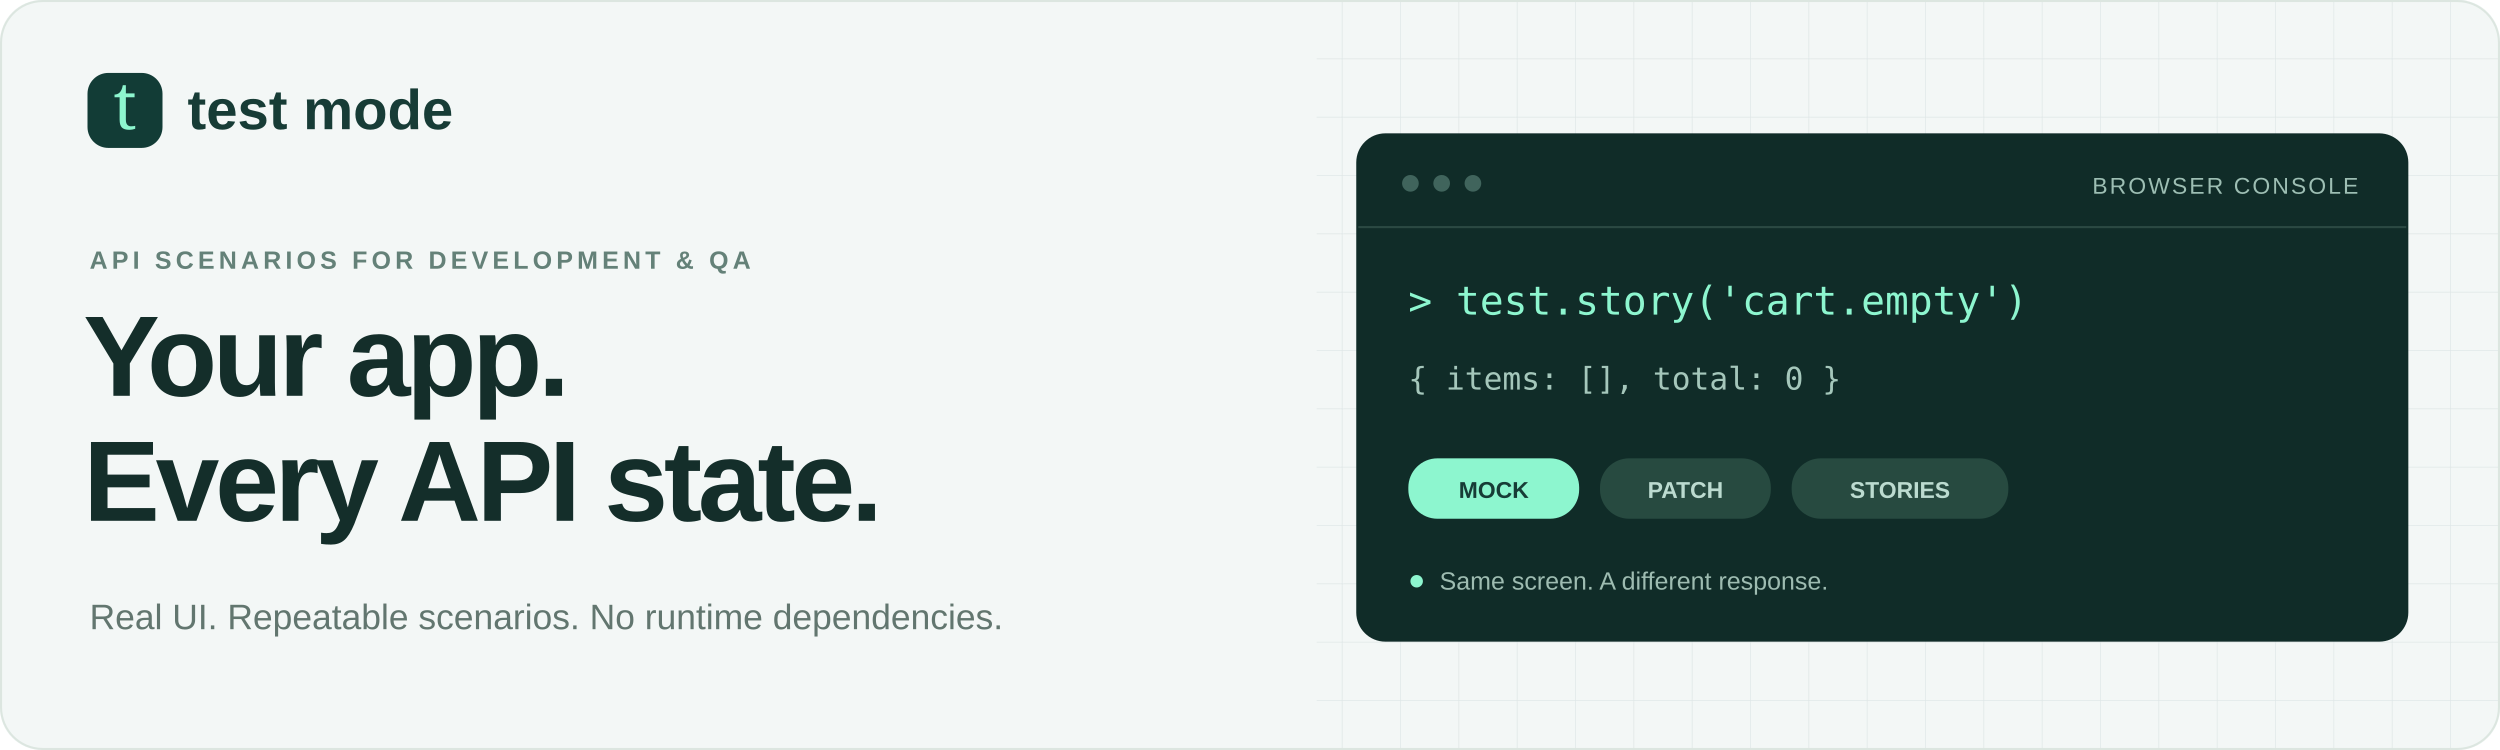
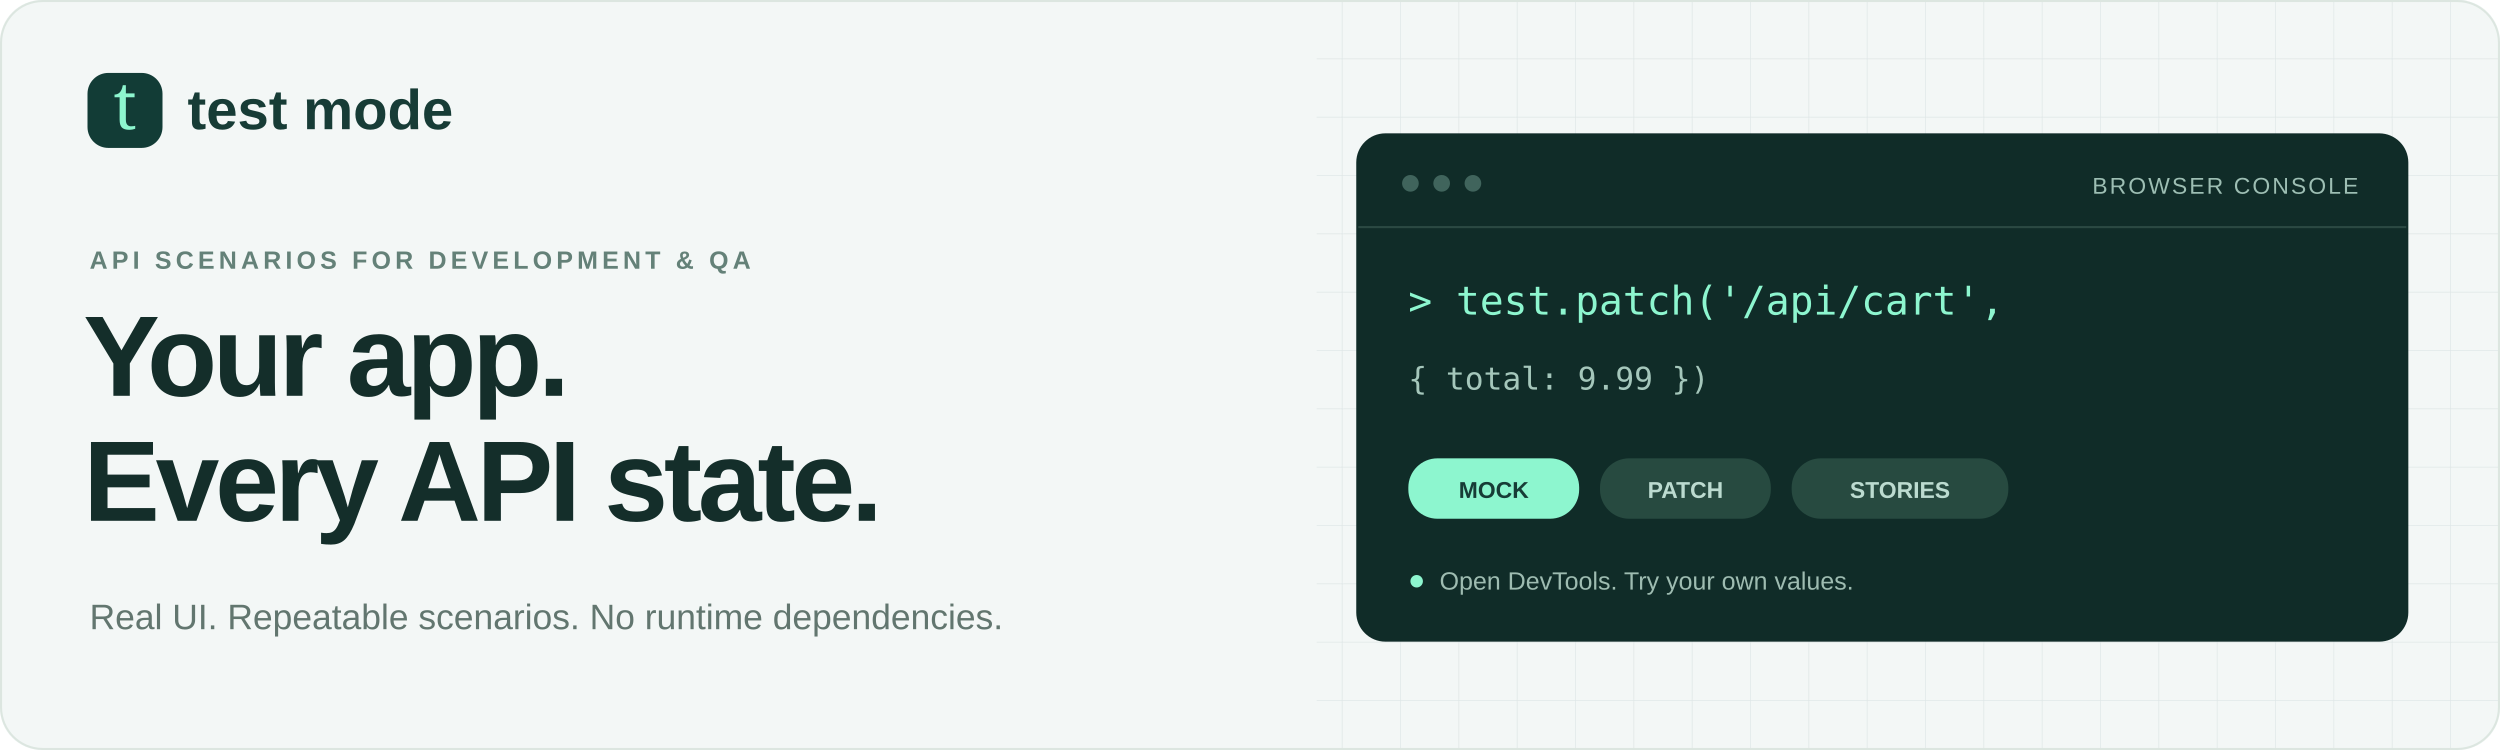
<svg xmlns="http://www.w3.org/2000/svg" width="1200" height="360" viewBox="0 0 1200 360" role="img" aria-labelledby="title desc">
  <defs>
    <pattern id="grid" width="28" height="28" patternUnits="userSpaceOnUse">
      <path d="M 28 0 L 0 0 0 28" fill="none" stroke="#dde5e6" stroke-width=".6" />
    </pattern>
    <clipPath id="round">
      <rect width="1200" height="360" rx="20" />
    </clipPath>
  </defs>
  <g clip-path="url(#round)">
    <rect width="1200" height="360" fill="#f3f7f6" />
    <rect x="632" width="568" height="360" fill="url(#grid)" />
    <rect x="42" y="35" width="36" height="36" rx="10" fill="#123c36" />
    <text x="60" y="62" text-anchor="middle" fill="#8df6cf" font-family="Georgia,serif" font-size="32">t</text>
    <text x="90" y="62" fill="#173c36" font-family="Arial,Helvetica,sans-serif" font-size="27" font-weight="800">test mode</text>
    <text x="43" y="129" fill="#648178" font-family="Arial,Helvetica,sans-serif" font-size="12" font-weight="700" letter-spacing="2">API SCENARIOS FOR DEVELOPMENT &amp; QA</text>
    <text x="40" y="190" fill="#142e2a" font-family="Arial,Helvetica,sans-serif" font-size="55" font-weight="800" letter-spacing="-2">Your app.</text>
    <text x="40" y="250" fill="#142e2a" font-family="Arial,Helvetica,sans-serif" font-size="55" font-weight="800" letter-spacing="-2">Every API state.</text>
    <text x="43" y="302" fill="#62766f" font-family="Arial,Helvetica,sans-serif" font-size="17">Real UI. Repeatable scenarios. No runtime dependencies.</text>
    <rect x="651" y="64" width="505" height="244" rx="14" fill="#102c28" />
    <circle cx="677" cy="88" r="4" fill="#40645c" />
    <circle cx="692" cy="88" r="4" fill="#40645c" />
    <circle cx="707" cy="88" r="4" fill="#40645c" />
    <text x="1132" y="93" text-anchor="end" fill="#9dbeb3" font-family="Arial,Helvetica,sans-serif" font-size="11" letter-spacing="1">BROWSER CONSOLE</text>
    <path d="M652 109h503" stroke="#2b4942" />
-     <text x="676" y="151" fill="#8df6cf" font-family="Menlo,Consolas,monospace" font-size="19">&gt; test.story('cart.empty')</text>
-     <text x="676" y="187" fill="#a5c7bb" font-family="Menlo,Consolas,monospace" font-size="15">{ items: [], total: 0 }</text>
+     <text x="676" y="151" fill="#8df6cf" font-family="Menlo,Consolas,monospace" font-size="19">&gt; test.patch('/api/cart',</text>
+     <text x="676" y="187" fill="#a5c7bb" font-family="Menlo,Consolas,monospace" font-size="15">    { total: 9.99 })</text>
    <rect x="676" y="220" width="82" height="29" rx="14" fill="#8df6cf" />
    <text x="717" y="239" text-anchor="middle" fill="#173c36" font-family="Arial,Helvetica,sans-serif" font-size="11" font-weight="800">MOCK</text>
    <rect x="768" y="220" width="82" height="29" rx="14" fill="#274a40" />
    <text x="809" y="239" text-anchor="middle" fill="#bcdbd0" font-family="Arial,Helvetica,sans-serif" font-size="11" font-weight="700">PATCH</text>
    <rect x="860" y="220" width="104" height="29" rx="14" fill="#274a40" />
    <text x="912" y="239" text-anchor="middle" fill="#bcdbd0" font-family="Arial,Helvetica,sans-serif" font-size="11" font-weight="700">STORIES</text>
    <circle cx="680" cy="279" r="3" fill="#8df6cf" />
-     <text x="691" y="283" fill="#9ebcb1" font-family="Arial,Helvetica,sans-serif" font-size="12">Same screen. A different response.</text>
+     <text x="691" y="283" fill="#9ebcb1" font-family="Arial,Helvetica,sans-serif" font-size="12">Open DevTools. Try your own values.</text>
  </g>
  <rect x=".5" y=".5" width="1199" height="359" rx="20" fill="none" stroke="#dce6e0" />
</svg>
